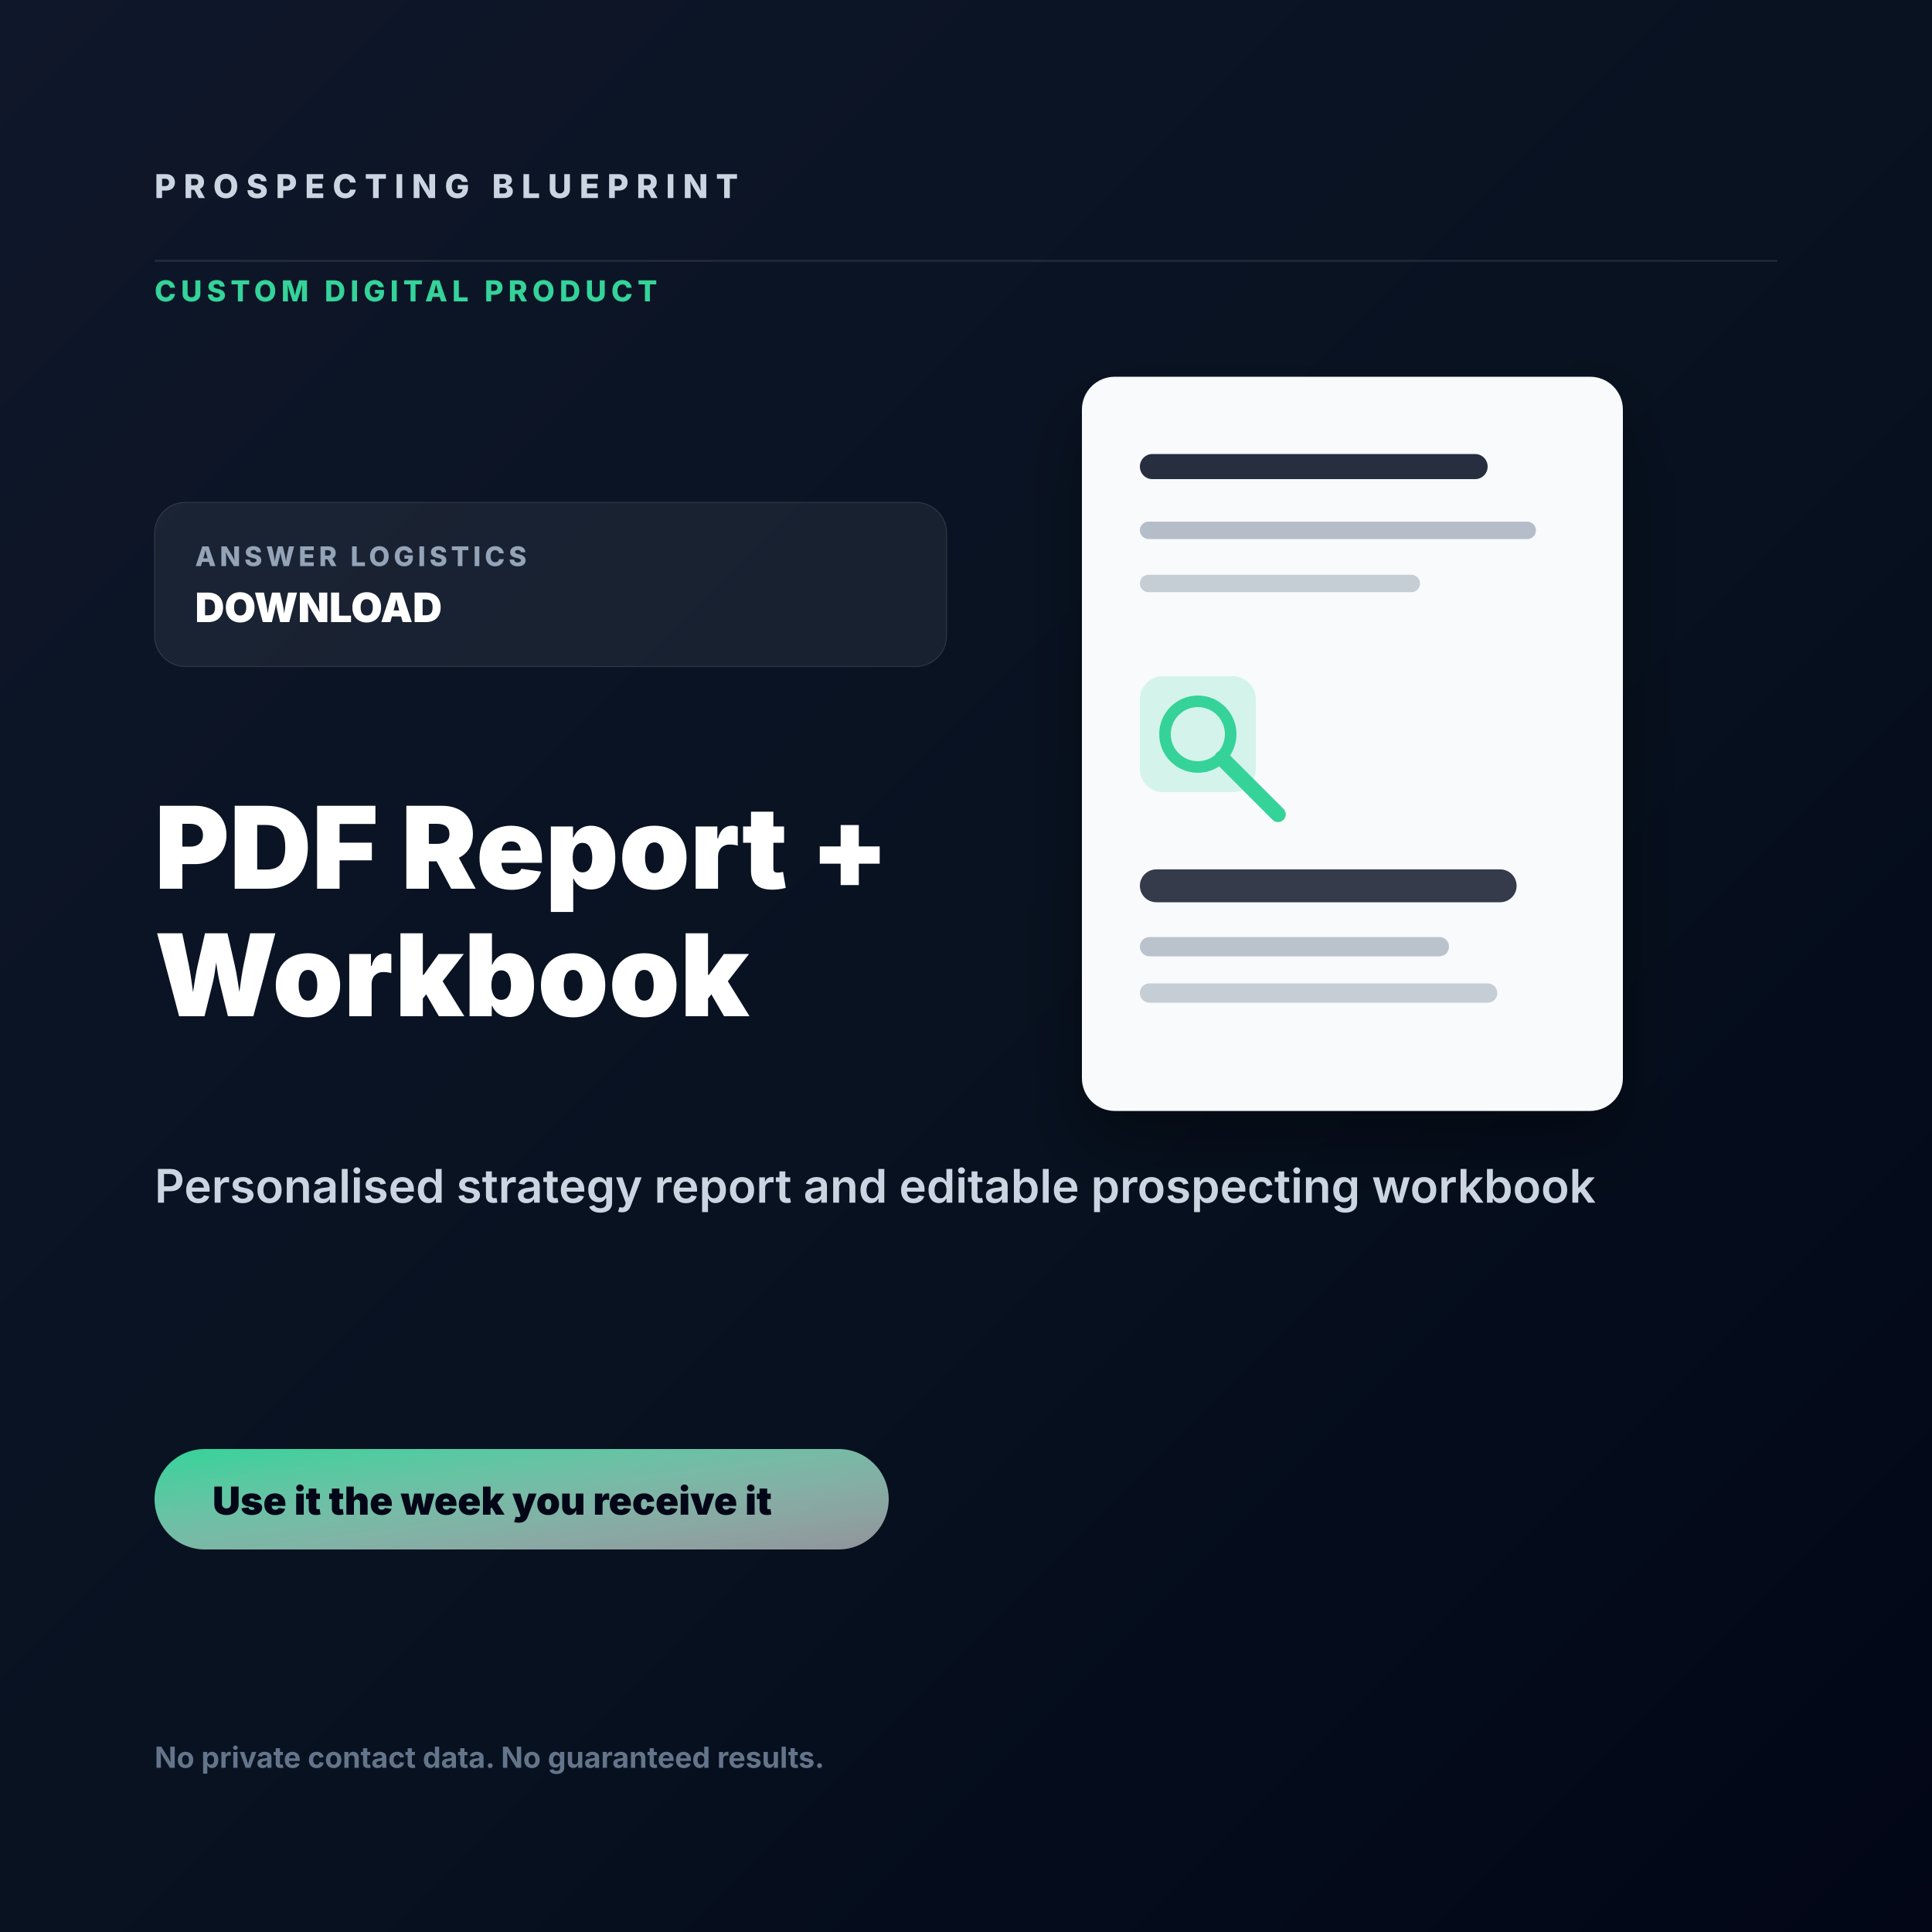
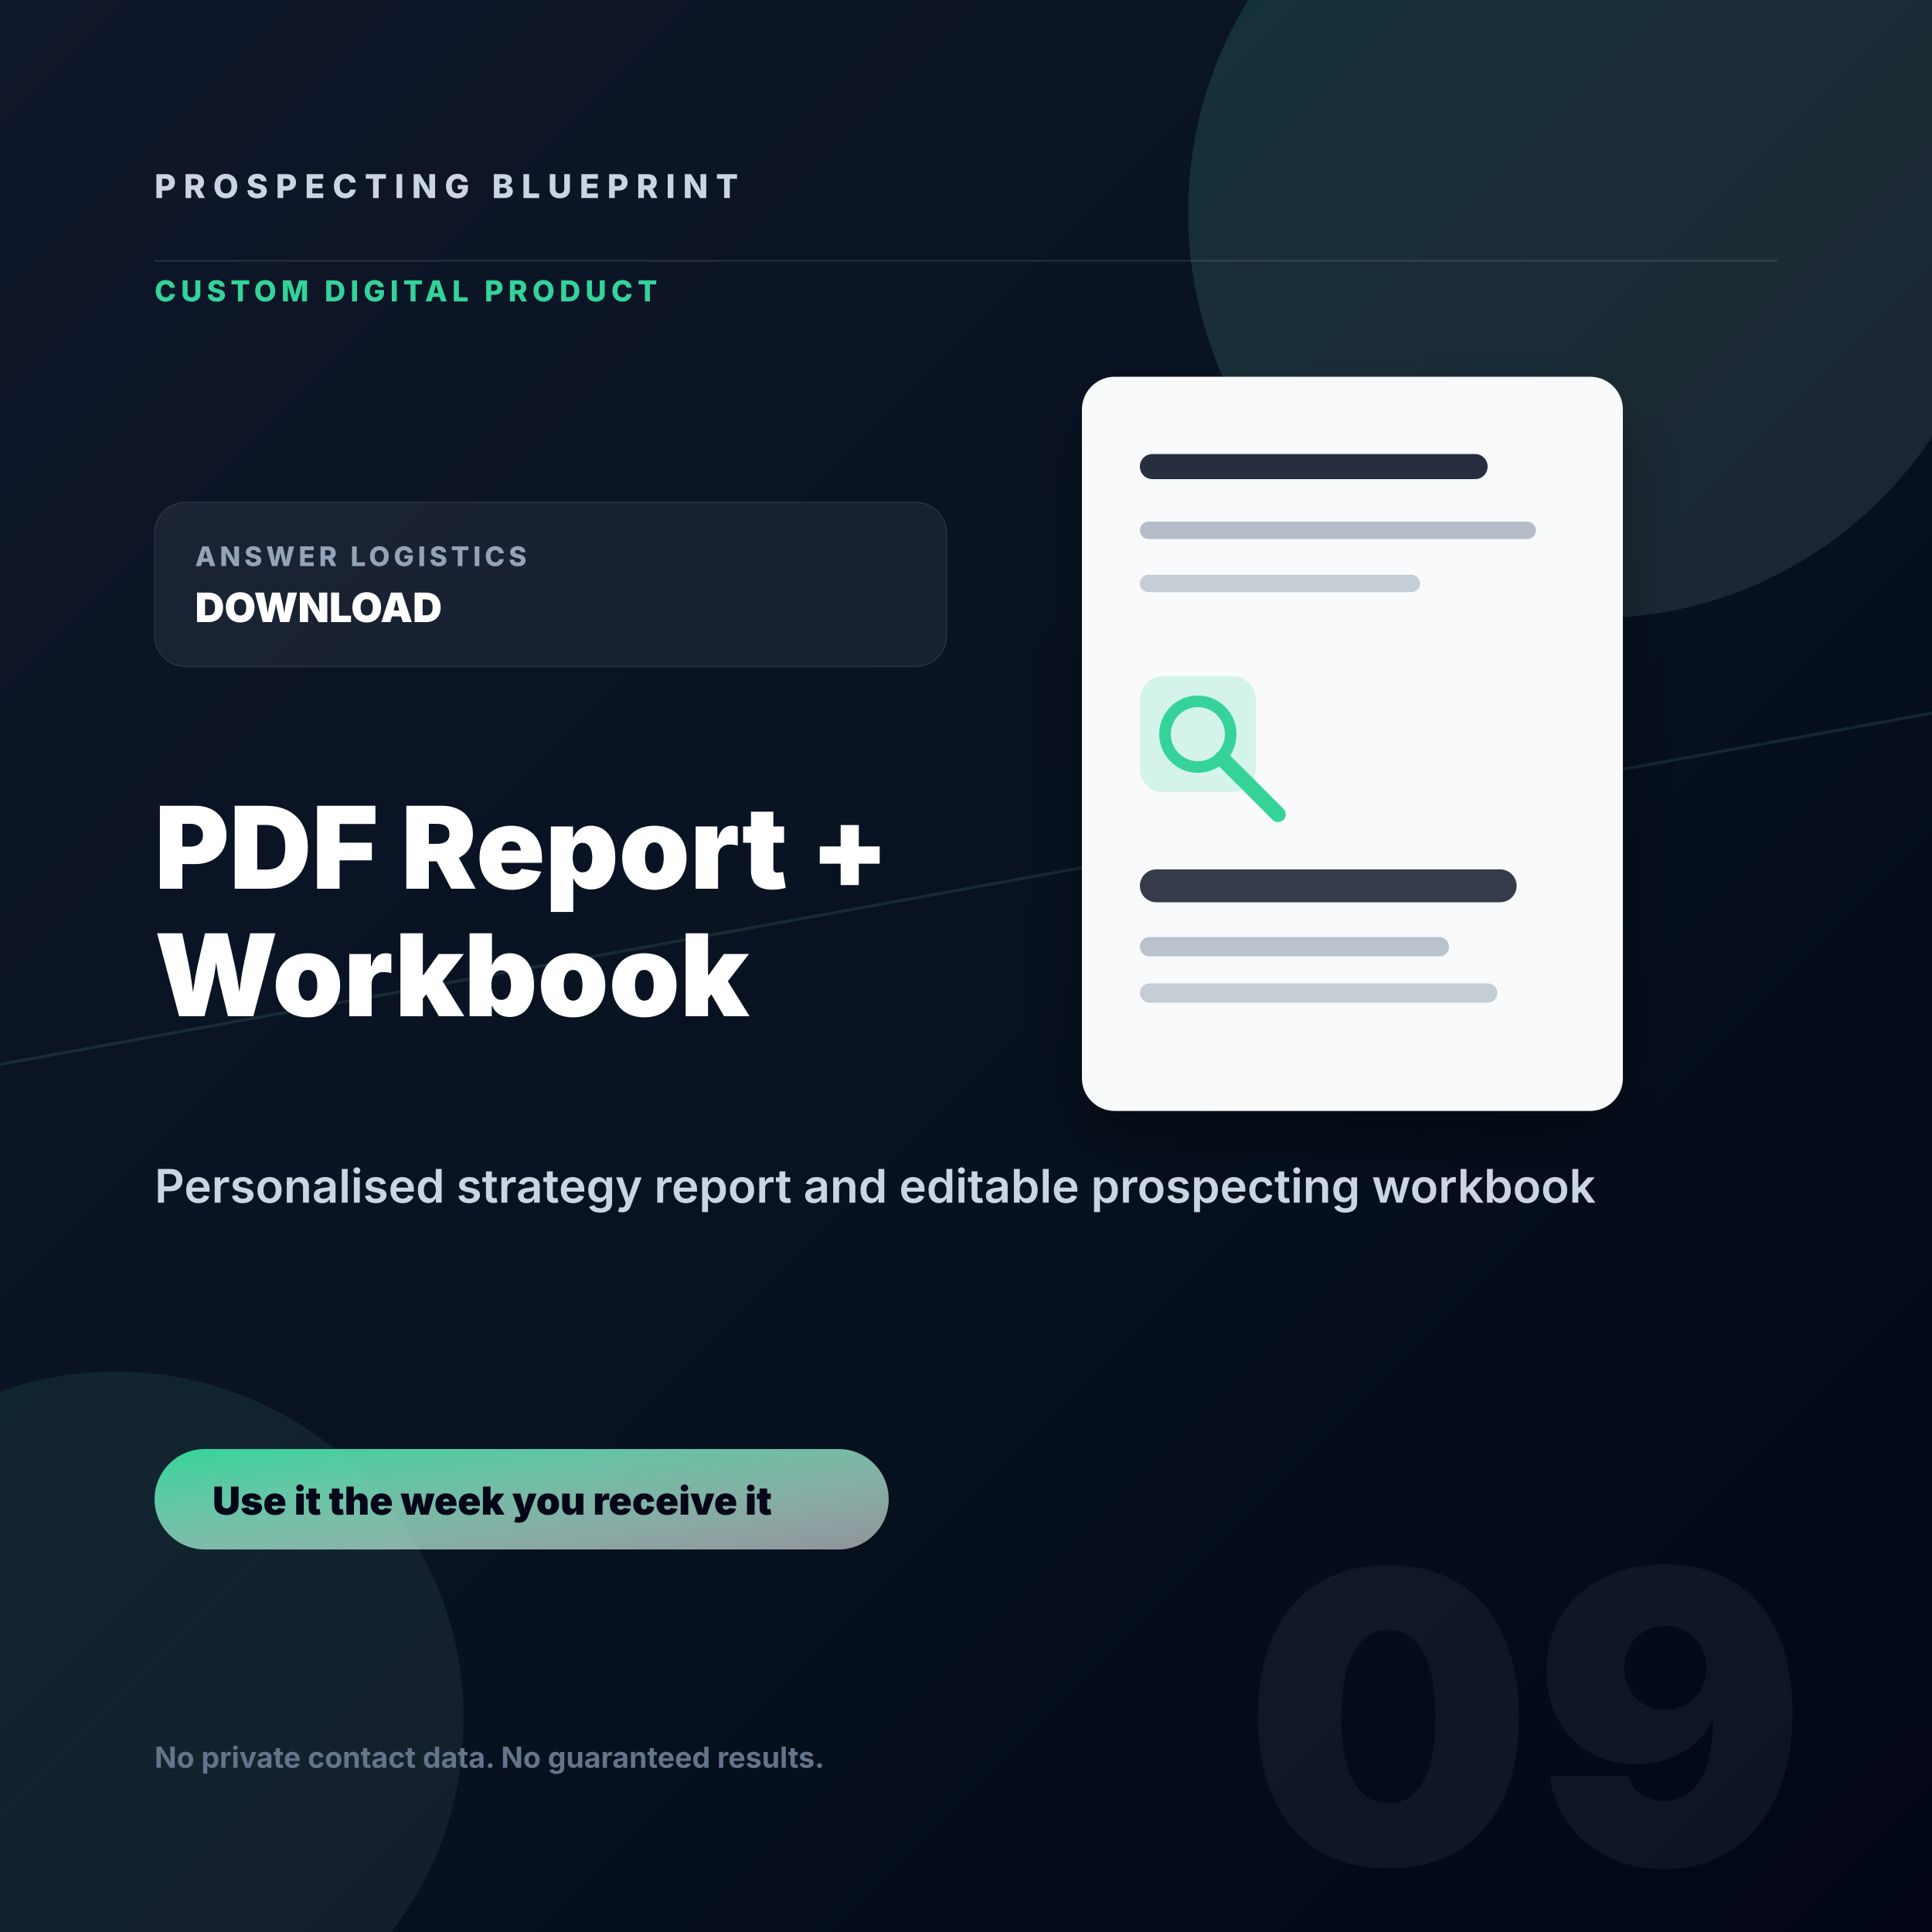
<svg xmlns="http://www.w3.org/2000/svg" width="2000" height="2000" viewBox="0 0 2000 2000" role="img" aria-label="PDF Report + Workbook">
  <defs>
    <linearGradient id="bg" x1="0" y1="0" x2="1" y2="1">
      <stop offset="0" stop-color="#0f172a" />
      <stop offset="0.58" stop-color="#07111f" />
      <stop offset="1" stop-color="#020617" />
    </linearGradient>
    <linearGradient id="accent" x1="0" y1="0" x2="1" y2="1">
      <stop offset="0" stop-color="#34d399" />
      <stop offset="1" stop-color="#ffffff" stop-opacity="0.55" />
    </linearGradient>
    <filter id="shadow" x="-20%" y="-20%" width="140%" height="140%">
      <feDropShadow dx="0" dy="36" stdDeviation="34" flood-color="#000000" flood-opacity="0.36" />
    </filter>
  </defs>
  <rect width="2000" height="2000" fill="url(#bg)" />
+   <g>
+     <circle cx="1650" cy="220" r="420" fill="url(#accent)" opacity="0.16" />
+     <circle cx="120" cy="1780" r="360" fill="url(#accent)" opacity="0.10" />
+   </g>
+   <path d="M-100 1120 L2100 720" stroke="url(#accent)" stroke-width="3" opacity="0.14" />
+   <text x="1870" y="1930" text-anchor="end" fill="rgba(255,255,255,.05)" font-family="Inter, Arial, sans-serif" font-size="420" font-weight="900">09</text>
  <path d="M160 270h1680" stroke="rgba(255,255,255,.1)" stroke-width="2" />
  <text x="160" y="205" fill="#cbd5e1" font-family="Inter, Arial, sans-serif" font-size="34" font-weight="800" letter-spacing="8">PROSPECTING BLUEPRINT</text>
  <text x="160" y="312" fill="#34d399" font-family="Inter, Arial, sans-serif" font-size="30" font-weight="800" letter-spacing="5">CUSTOM DIGITAL PRODUCT</text>
  <g filter="url(#shadow)">
    <rect x="1120" y="390" width="560" height="760" rx="34" fill="#f8fafc" />
    <rect x="1180" y="470" width="360" height="26" rx="13" fill="#0f172a" opacity="0.9" />
    <rect x="1180" y="540" width="410" height="18" rx="9" fill="#64748b" opacity="0.45" />
    <rect x="1180" y="595" width="290" height="18" rx="9" fill="#64748b" opacity="0.34" />
    <rect x="1180" y="700" width="120" height="120" rx="24" fill="#34d399" opacity="0.18" />
    <circle cx="1240" cy="760" r="34" fill="none" stroke="#34d399" stroke-width="12" />
    <path d="M1265 785l58 58" stroke="#34d399" stroke-width="16" stroke-linecap="round" />
    <rect x="1180" y="900" width="390" height="34" rx="17" fill="#0f172a" opacity="0.84" />
    <rect x="1180" y="970" width="320" height="20" rx="10" fill="#64748b" opacity="0.42" />
    <rect x="1180" y="1018" width="370" height="20" rx="10" fill="#64748b" opacity="0.34" />
  </g>
  <g transform="translate(160 520)">
    <rect x="0" y="0" width="820" height="170" rx="32" fill="rgba(255,255,255,.06)" stroke="rgba(255,255,255,.12)" />
    <text x="42" y="66" fill="#94a3b8" font-family="Inter, Arial, sans-serif" font-size="28" font-weight="800" letter-spacing="4">ANSWER LOGISTICS</text>
    <text x="42" y="124" fill="#ffffff" font-family="Inter, Arial, sans-serif" font-size="42" font-weight="900">DOWNLOAD</text>
  </g>
  <text x="160" y="920" fill="#ffffff" font-family="Inter, Arial, sans-serif" font-size="118" font-weight="900">
    <tspan x="160" dy="0">PDF Report +</tspan>
    <tspan x="160" dy="132">Workbook</tspan>
  </text>
  <text x="160" y="1245" fill="#cbd5e1" font-family="Inter, Arial, sans-serif" font-size="48" font-weight="600">
    <tspan x="160" dy="0">Personalised strategy report and editable prospecting workbook</tspan>
    <tspan x="160" dy="66" />
  </text>
  <rect x="160" y="1500" width="760" height="104" rx="52" fill="url(#accent)" />
  <text x="220" y="1568" fill="#020617" font-family="Inter, Arial, sans-serif" font-size="40" font-weight="900">Use it the week you receive it</text>
  <text x="160" y="1830" fill="#64748b" font-family="Inter, Arial, sans-serif" font-size="30" font-weight="700">No private contact data. No guaranteed results.</text>
</svg>
